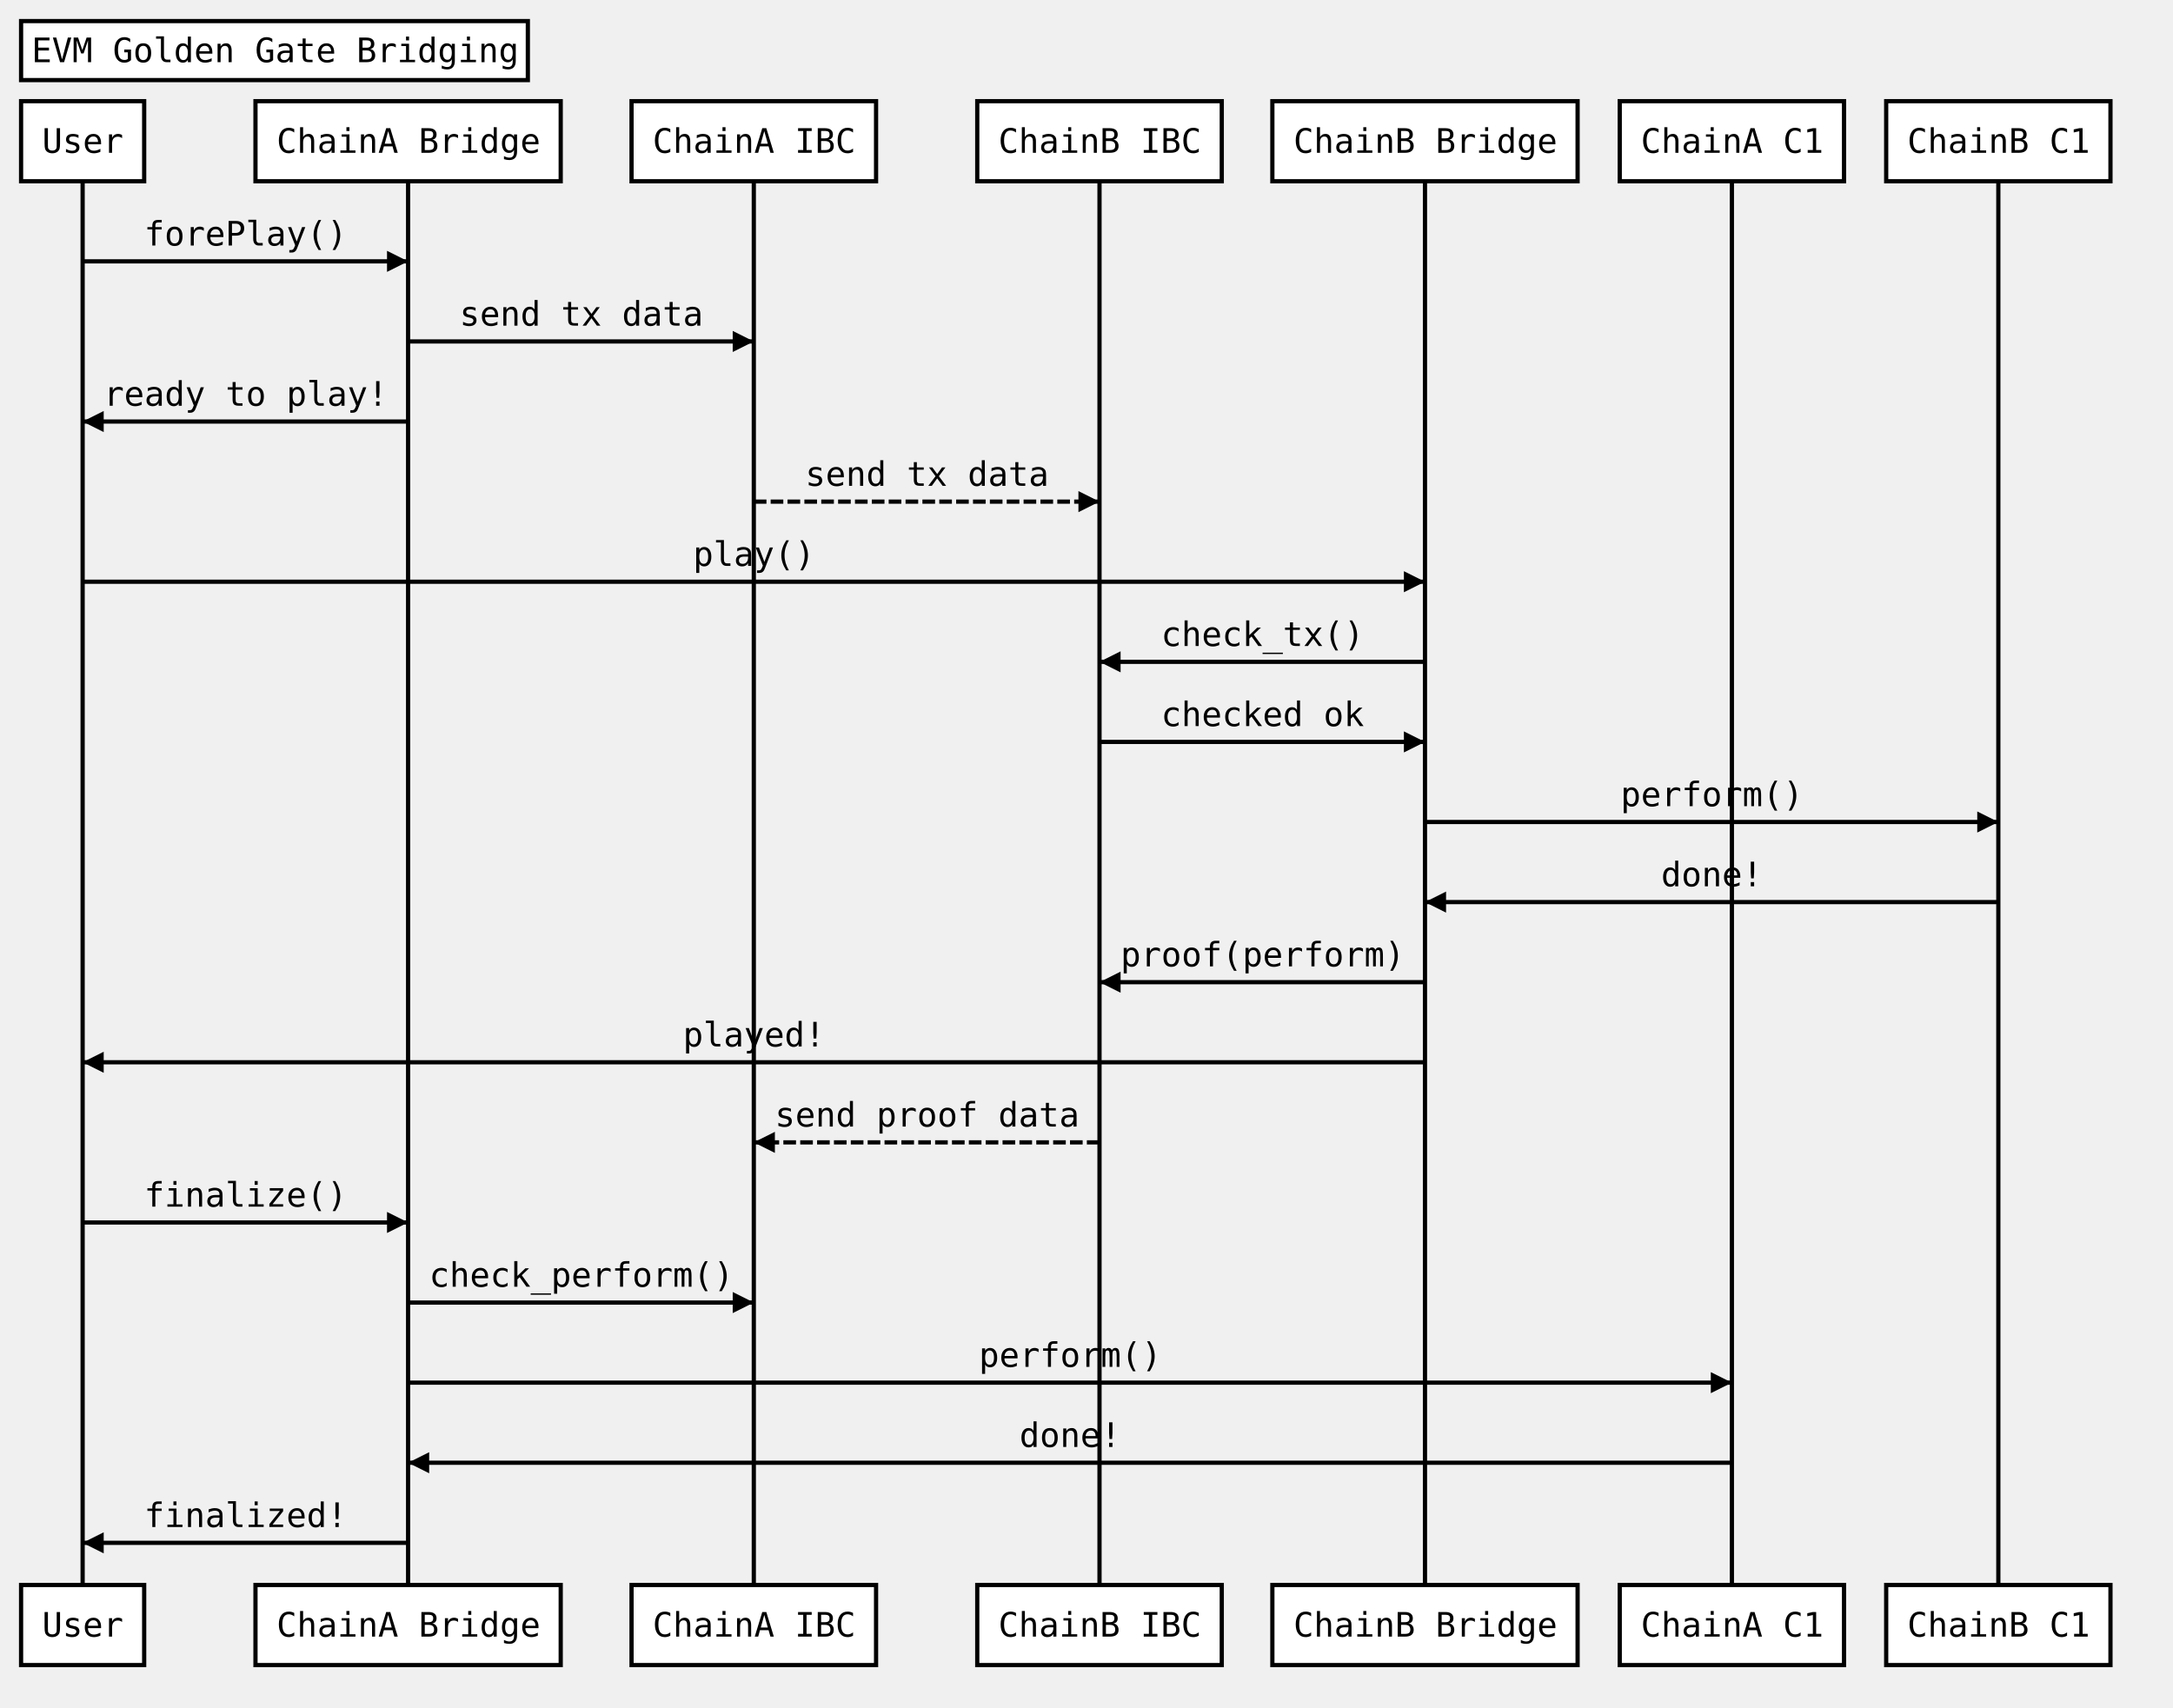
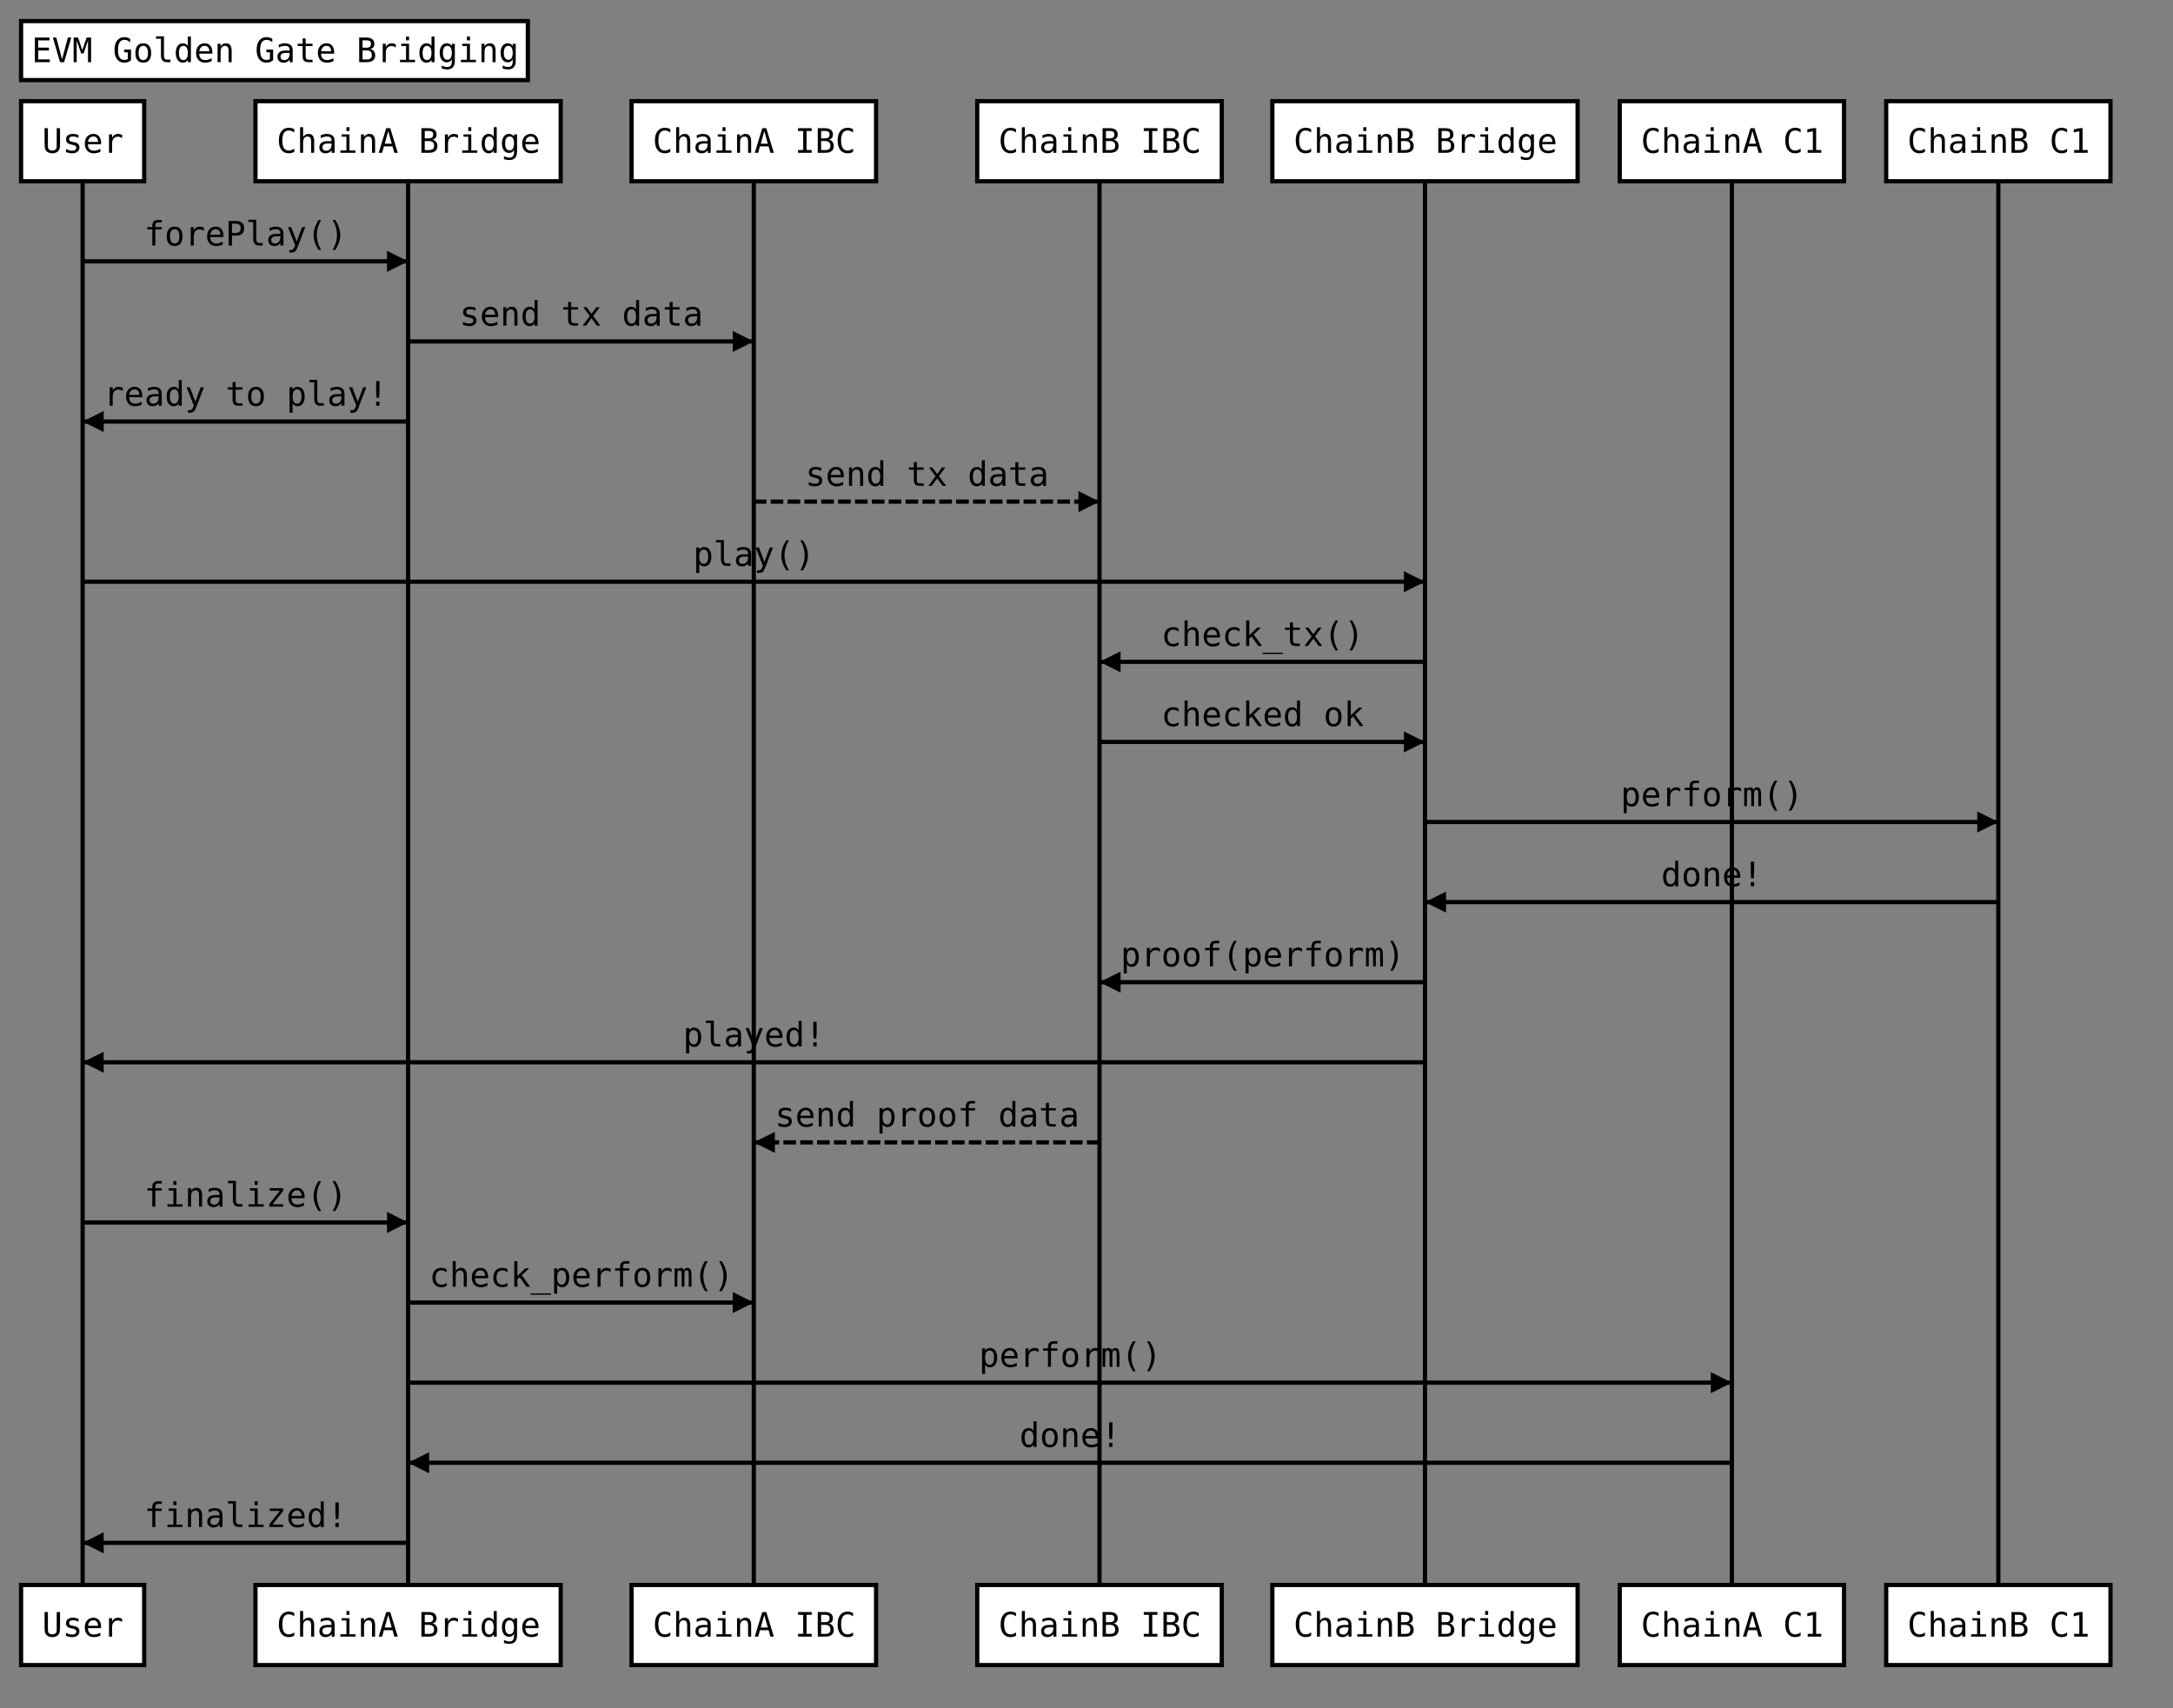
- <svg xmlns="http://www.w3.org/2000/svg" width="1031" height="810">
+ <svg xmlns="http://www.w3.org/2000/svg" id="svg1115" version="1.1" height="810" width="1031">
+   <style id="style1121" />
  <source>Title: EVM Golden Gate Bridging
participant User
participant ChainA Bridge
participant ChainA IBC

participant ChainB IBC
participant ChainB Bridge
participant ChainA C1
participant ChainB C1

User-&gt;ChainA Bridge: forePlay()
ChainA Bridge-&gt; ChainA IBC: send tx data 
ChainA Bridge-&gt;User: ready to play!
ChainA IBC--&gt;ChainB IBC: send tx data
User-&gt;ChainB Bridge: play()
ChainB Bridge-&gt;ChainB IBC: check_tx()
ChainB IBC-&gt;ChainB Bridge: checked ok
ChainB Bridge-&gt;ChainB C1: perform()
ChainB C1-&gt;ChainB Bridge: done!
ChainB Bridge-&gt;ChainB IBC: proof(perform)
ChainB Bridge-&gt;User: played!
ChainB IBC--&gt;ChainA IBC: send proof data
User-&gt;ChainA Bridge: finalize()
ChainA Bridge-&gt;ChainA IBC: check_perform()
ChainA Bridge-&gt;ChainA C1: perform()
ChainA C1-&gt;ChainA Bridge: done!
ChainA Bridge-&gt;User: finalized!</source>
-   <defs>
-     <marker viewBox="0 0 5 5" markerWidth="5" markerHeight="5" orient="auto" refX="5" refY="2.5" id="markerArrowBlock">
-       <path d="M 0 0 L 5 2.5 L 0 5 z" />
+   <rect y="-2.702" x="-1.351" height="817.503" width="1033.703" id="rect1123" style="fill:#808080;stroke:#808080;stroke-width:2;stroke-linecap:round;stroke-linejoin:round;paint-order:fill markers stroke" />
+   <defs id="defs843">
+     <marker id="markerArrowBlock" refY="2.5" refX="5" orient="auto" markerHeight="5" markerWidth="5" viewBox="0 0 5 5">
+       <path id="path837" d="M 0 0 L 5 2.5 L 0 5 z" />
    </marker>
-     <marker viewBox="0 0 9.6 16" markerWidth="4" markerHeight="16" orient="auto" refX="9.6" refY="8" id="markerArrowOpen">
-       <path d="M 9.6,8 1.92,16 0,13.7 5.76,8 0,2.286 1.92,0 9.6,8 z" />
+     <marker id="markerArrowOpen" refY="8" refX="9.6" orient="auto" markerHeight="16" markerWidth="4" viewBox="0 0 9.6 16">
+       <path id="path840" d="M 9.6,8 1.92,16 0,13.7 5.76,8 0,2.286 1.92,0 9.6,8 z" />
    </marker>
  </defs>
-   <g class="title">
-     <rect x="10" y="10" width="240.438" height="28" stroke="#000000" fill="#ffffff" style="stroke-width: 2;" />
-     <text x="15" y="29.5" style="font-size: 16px; font-family: &quot;Andale Mono&quot;, monospace;">
-       <tspan x="15">EVM Golden Gate Bridging</tspan>
-     </text>
-   </g>
-   <g class="actor">
-     <rect x="10" y="48" width="58.406" height="38" stroke="#000000" fill="#ffffff" style="stroke-width: 2;" />
-     <text x="20" y="72.5" style="font-size: 16px; font-family: &quot;Andale Mono&quot;, monospace;">
-       <tspan x="20">User</tspan>
-     </text>
-   </g>
-   <g class="actor">
-     <rect x="10" y="752" width="58.406" height="38" stroke="#000000" fill="#ffffff" style="stroke-width: 2;" />
-     <text x="20" y="776.5" style="font-size: 16px; font-family: &quot;Andale Mono&quot;, monospace;">
-       <tspan x="20">User</tspan>
-     </text>
-   </g>
-   <line x1="39.203" x2="39.203" y1="86" y2="752" stroke="#000000" fill="none" style="stroke-width: 2;" />
-   <g class="actor">
-     <rect x="121.215" y="48" width="144.82" height="38" stroke="#000000" fill="#ffffff" style="stroke-width: 2;" />
-     <text x="131.215" y="72.5" style="font-size: 16px; font-family: &quot;Andale Mono&quot;, monospace;">
-       <tspan x="131.215">ChainA Bridge</tspan>
-     </text>
-   </g>
-   <g class="actor">
-     <rect x="121.215" y="752" width="144.82" height="38" stroke="#000000" fill="#ffffff" style="stroke-width: 2;" />
-     <text x="131.215" y="776.5" style="font-size: 16px; font-family: &quot;Andale Mono&quot;, monospace;">
-       <tspan x="131.215">ChainA Bridge</tspan>
-     </text>
-   </g>
-   <line x1="193.625" x2="193.625" y1="86" y2="752" stroke="#000000" fill="none" style="stroke-width: 2;" />
-   <g class="actor">
-     <rect x="299.641" y="48" width="116.016" height="38" stroke="#000000" fill="#ffffff" style="stroke-width: 2;" />
-     <text x="309.641" y="72.5" style="font-size: 16px; font-family: &quot;Andale Mono&quot;, monospace;">
-       <tspan x="309.641">ChainA IBC</tspan>
-     </text>
-   </g>
-   <g class="actor">
-     <rect x="299.641" y="752" width="116.016" height="38" stroke="#000000" fill="#ffffff" style="stroke-width: 2;" />
-     <text x="309.641" y="776.5" style="font-size: 16px; font-family: &quot;Andale Mono&quot;, monospace;">
-       <tspan x="309.641">ChainA IBC</tspan>
-     </text>
-   </g>
-   <line x1="357.648" x2="357.648" y1="86" y2="752" stroke="#000000" fill="none" style="stroke-width: 2;" />
-   <g class="actor">
-     <rect x="463.664" y="48" width="116.016" height="38" stroke="#000000" fill="#ffffff" style="stroke-width: 2;" />
-     <text x="473.664" y="72.5" style="font-size: 16px; font-family: &quot;Andale Mono&quot;, monospace;">
-       <tspan x="473.664">ChainB IBC</tspan>
-     </text>
-   </g>
-   <g class="actor">
-     <rect x="463.664" y="752" width="116.016" height="38" stroke="#000000" fill="#ffffff" style="stroke-width: 2;" />
-     <text x="473.664" y="776.5" style="font-size: 16px; font-family: &quot;Andale Mono&quot;, monospace;">
-       <tspan x="473.664">ChainB IBC</tspan>
-     </text>
-   </g>
-   <line x1="521.672" x2="521.672" y1="86" y2="752" stroke="#000000" fill="none" style="stroke-width: 2;" />
-   <g class="actor">
-     <rect x="603.684" y="48" width="144.82" height="38" stroke="#000000" fill="#ffffff" style="stroke-width: 2;" />
-     <text x="613.684" y="72.5" style="font-size: 16px; font-family: &quot;Andale Mono&quot;, monospace;">
-       <tspan x="613.684">ChainB Bridge</tspan>
-     </text>
-   </g>
-   <g class="actor">
-     <rect x="603.684" y="752" width="144.82" height="38" stroke="#000000" fill="#ffffff" style="stroke-width: 2;" />
-     <text x="613.684" y="776.5" style="font-size: 16px; font-family: &quot;Andale Mono&quot;, monospace;">
-       <tspan x="613.684">ChainB Bridge</tspan>
-     </text>
-   </g>
-   <line x1="676.094" x2="676.094" y1="86" y2="752" stroke="#000000" fill="none" style="stroke-width: 2;" />
-   <g class="actor">
-     <rect x="768.504" y="48" width="106.414" height="38" stroke="#000000" fill="#ffffff" style="stroke-width: 2;" />
-     <text x="778.504" y="72.5" style="font-size: 16px; font-family: &quot;Andale Mono&quot;, monospace;">
-       <tspan x="778.504">ChainA C1</tspan>
-     </text>
-   </g>
-   <g class="actor">
-     <rect x="768.504" y="752" width="106.414" height="38" stroke="#000000" fill="#ffffff" style="stroke-width: 2;" />
-     <text x="778.504" y="776.5" style="font-size: 16px; font-family: &quot;Andale Mono&quot;, monospace;">
-       <tspan x="778.504">ChainA C1</tspan>
-     </text>
-   </g>
-   <line x1="821.711" x2="821.711" y1="86" y2="752" stroke="#000000" fill="none" style="stroke-width: 2;" />
-   <g class="actor">
-     <rect x="894.918" y="48" width="106.414" height="38" stroke="#000000" fill="#ffffff" style="stroke-width: 2;" />
-     <text x="904.918" y="72.5" style="font-size: 16px; font-family: &quot;Andale Mono&quot;, monospace;">
-       <tspan x="904.918">ChainB C1</tspan>
-     </text>
-   </g>
-   <g class="actor">
-     <rect x="894.918" y="752" width="106.414" height="38" stroke="#000000" fill="#ffffff" style="stroke-width: 2;" />
-     <text x="904.918" y="776.5" style="font-size: 16px; font-family: &quot;Andale Mono&quot;, monospace;">
-       <tspan x="904.918">ChainB C1</tspan>
-     </text>
-   </g>
-   <line x1="948.125" x2="948.125" y1="86" y2="752" stroke="#000000" fill="none" style="stroke-width: 2;" />
-   <g class="signal">
-     <text x="68.406" y="116.5" style="font-size: 16px; font-family: &quot;Andale Mono&quot;, monospace;">
-       <tspan x="68.406">forePlay()</tspan>
-     </text>
-     <line x1="39.203" x2="193.625" y1="124" y2="124" stroke="#000000" fill="none" style="stroke-width: 2; marker-end: url(&quot;#markerArrowBlock&quot;);" />
-   </g>
-   <g class="signal">
-     <text x="218.027" y="154.5" style="font-size: 16px; font-family: &quot;Andale Mono&quot;, monospace;">
-       <tspan x="218.027">send tx data</tspan>
-     </text>
-     <line x1="193.625" x2="357.648" y1="162" y2="162" stroke="#000000" fill="none" style="stroke-width: 2; marker-end: url(&quot;#markerArrowBlock&quot;);" />
-   </g>
-   <g class="signal">
-     <text x="49.203" y="192.5" style="font-size: 16px; font-family: &quot;Andale Mono&quot;, monospace;">
-       <tspan x="49.203">ready to play!</tspan>
-     </text>
-     <line x1="193.625" x2="39.203" y1="200" y2="200" stroke="#000000" fill="none" style="stroke-width: 2; marker-end: url(&quot;#markerArrowBlock&quot;);" />
-   </g>
-   <g class="signal">
-     <text x="382.051" y="230.5" style="font-size: 16px; font-family: &quot;Andale Mono&quot;, monospace;">
-       <tspan x="382.051">send tx data</tspan>
-     </text>
-     <line x1="357.648" x2="521.672" y1="238" y2="238" stroke="#000000" fill="none" style="stroke-width: 2; stroke-dasharray: 6, 2; marker-end: url(&quot;#markerArrowBlock&quot;);" />
-   </g>
-   <g class="signal">
-     <text x="328.844" y="268.5" style="font-size: 16px; font-family: &quot;Andale Mono&quot;, monospace;">
-       <tspan x="328.844">play()</tspan>
-     </text>
-     <line x1="39.203" x2="676.094" y1="276" y2="276" stroke="#000000" fill="none" style="stroke-width: 2; marker-end: url(&quot;#markerArrowBlock&quot;);" />
-   </g>
-   <g class="signal">
-     <text x="550.875" y="306.5" style="font-size: 16px; font-family: &quot;Andale Mono&quot;, monospace;">
-       <tspan x="550.875">check_tx()</tspan>
-     </text>
-     <line x1="676.094" x2="521.672" y1="314" y2="314" stroke="#000000" fill="none" style="stroke-width: 2; marker-end: url(&quot;#markerArrowBlock&quot;);" />
-   </g>
-   <g class="signal">
-     <text x="550.875" y="344.5" style="font-size: 16px; font-family: &quot;Andale Mono&quot;, monospace;">
-       <tspan x="550.875">checked ok</tspan>
-     </text>
-     <line x1="521.672" x2="676.094" y1="352" y2="352" stroke="#000000" fill="none" style="stroke-width: 2; marker-end: url(&quot;#markerArrowBlock&quot;);" />
-   </g>
-   <g class="signal">
-     <text x="768.902" y="382.5" style="font-size: 16px; font-family: &quot;Andale Mono&quot;, monospace;">
-       <tspan x="768.902">perform()</tspan>
-     </text>
-     <line x1="676.094" x2="948.125" y1="390" y2="390" stroke="#000000" fill="none" style="stroke-width: 2; marker-end: url(&quot;#markerArrowBlock&quot;);" />
-   </g>
-   <g class="signal">
-     <text x="788.105" y="420.5" style="font-size: 16px; font-family: &quot;Andale Mono&quot;, monospace;">
-       <tspan x="788.105">done!</tspan>
-     </text>
-     <line x1="948.125" x2="676.094" y1="428" y2="428" stroke="#000000" fill="none" style="stroke-width: 2; marker-end: url(&quot;#markerArrowBlock&quot;);" />
-   </g>
-   <g class="signal">
-     <text x="531.672" y="458.5" style="font-size: 16px; font-family: &quot;Andale Mono&quot;, monospace;">
-       <tspan x="531.672">proof(perform)</tspan>
-     </text>
-     <line x1="676.094" x2="521.672" y1="466" y2="466" stroke="#000000" fill="none" style="stroke-width: 2; marker-end: url(&quot;#markerArrowBlock&quot;);" />
-   </g>
-   <g class="signal">
-     <text x="324.043" y="496.5" style="font-size: 16px; font-family: &quot;Andale Mono&quot;, monospace;">
-       <tspan x="324.043">played!</tspan>
-     </text>
-     <line x1="676.094" x2="39.203" y1="504" y2="504" stroke="#000000" fill="none" style="stroke-width: 2; marker-end: url(&quot;#markerArrowBlock&quot;);" />
-   </g>
-   <g class="signal">
-     <text x="367.648" y="534.5" style="font-size: 16px; font-family: &quot;Andale Mono&quot;, monospace;">
-       <tspan x="367.648">send proof data</tspan>
-     </text>
-     <line x1="521.672" x2="357.648" y1="542" y2="542" stroke="#000000" fill="none" style="stroke-width: 2; stroke-dasharray: 6, 2; marker-end: url(&quot;#markerArrowBlock&quot;);" />
-   </g>
-   <g class="signal">
-     <text x="68.406" y="572.5" style="font-size: 16px; font-family: &quot;Andale Mono&quot;, monospace;">
-       <tspan x="68.406">finalize()</tspan>
-     </text>
-     <line x1="39.203" x2="193.625" y1="580" y2="580" stroke="#000000" fill="none" style="stroke-width: 2; marker-end: url(&quot;#markerArrowBlock&quot;);" />
-   </g>
-   <g class="signal">
-     <text x="203.625" y="610.5" style="font-size: 16px; font-family: &quot;Andale Mono&quot;, monospace;">
-       <tspan x="203.625">check_perform()</tspan>
-     </text>
-     <line x1="193.625" x2="357.648" y1="618" y2="618" stroke="#000000" fill="none" style="stroke-width: 2; marker-end: url(&quot;#markerArrowBlock&quot;);" />
-   </g>
-   <g class="signal">
-     <text x="464.461" y="648.5" style="font-size: 16px; font-family: &quot;Andale Mono&quot;, monospace;">
-       <tspan x="464.461">perform()</tspan>
-     </text>
-     <line x1="193.625" x2="821.711" y1="656" y2="656" stroke="#000000" fill="none" style="stroke-width: 2; marker-end: url(&quot;#markerArrowBlock&quot;);" />
-   </g>
-   <g class="signal">
-     <text x="483.664" y="686.5" style="font-size: 16px; font-family: &quot;Andale Mono&quot;, monospace;">
-       <tspan x="483.664">done!</tspan>
-     </text>
-     <line x1="821.711" x2="193.625" y1="694" y2="694" stroke="#000000" fill="none" style="stroke-width: 2; marker-end: url(&quot;#markerArrowBlock&quot;);" />
-   </g>
-   <g class="signal">
-     <text x="68.406" y="724.5" style="font-size: 16px; font-family: &quot;Andale Mono&quot;, monospace;">
-       <tspan x="68.406">finalized!</tspan>
-     </text>
-     <line x1="193.625" x2="39.203" y1="732" y2="732" stroke="#000000" fill="none" style="stroke-width: 2; marker-end: url(&quot;#markerArrowBlock&quot;);" />
+   <g id="g851" class="title">
+     <rect id="rect845" style="stroke-width: 2;" fill="#ffffff" stroke="#000000" height="28" width="240.438" y="10" x="10" />
+     <text id="text849" style="font-size: 16px; font-family: &quot;Andale Mono&quot;, monospace;" y="29.5" x="15">
+       <tspan id="tspan847" x="15">EVM Golden Gate Bridging</tspan>
+     </text>
+   </g>
+   <g id="g859" class="actor">
+     <rect id="rect853" style="stroke-width: 2;" fill="#ffffff" stroke="#000000" height="38" width="58.406" y="48" x="10" />
+     <text id="text857" style="font-size: 16px; font-family: &quot;Andale Mono&quot;, monospace;" y="72.5" x="20">
+       <tspan id="tspan855" x="20">User</tspan>
+     </text>
+   </g>
+   <g id="g867" class="actor">
+     <rect id="rect861" style="stroke-width: 2;" fill="#ffffff" stroke="#000000" height="38" width="58.406" y="752" x="10" />
+     <text id="text865" style="font-size: 16px; font-family: &quot;Andale Mono&quot;, monospace;" y="776.5" x="20">
+       <tspan id="tspan863" x="20">User</tspan>
+     </text>
+   </g>
+   <line id="line869" style="stroke-width: 2;" fill="none" stroke="#000000" y2="752" y1="86" x2="39.203" x1="39.203" />
+   <g id="g877" class="actor">
+     <rect id="rect871" style="stroke-width: 2;" fill="#ffffff" stroke="#000000" height="38" width="144.82" y="48" x="121.215" />
+     <text id="text875" style="font-size: 16px; font-family: &quot;Andale Mono&quot;, monospace;" y="72.5" x="131.215">
+       <tspan id="tspan873" x="131.215">ChainA Bridge</tspan>
+     </text>
+   </g>
+   <g id="g885" class="actor">
+     <rect id="rect879" style="stroke-width: 2;" fill="#ffffff" stroke="#000000" height="38" width="144.82" y="752" x="121.215" />
+     <text id="text883" style="font-size: 16px; font-family: &quot;Andale Mono&quot;, monospace;" y="776.5" x="131.215">
+       <tspan id="tspan881" x="131.215">ChainA Bridge</tspan>
+     </text>
+   </g>
+   <line id="line887" style="stroke-width: 2;" fill="none" stroke="#000000" y2="752" y1="86" x2="193.625" x1="193.625" />
+   <g id="g895" class="actor">
+     <rect id="rect889" style="stroke-width: 2;" fill="#ffffff" stroke="#000000" height="38" width="116.016" y="48" x="299.641" />
+     <text id="text893" style="font-size: 16px; font-family: &quot;Andale Mono&quot;, monospace;" y="72.5" x="309.641">
+       <tspan id="tspan891" x="309.641">ChainA IBC</tspan>
+     </text>
+   </g>
+   <g id="g903" class="actor">
+     <rect id="rect897" style="stroke-width: 2;" fill="#ffffff" stroke="#000000" height="38" width="116.016" y="752" x="299.641" />
+     <text id="text901" style="font-size: 16px; font-family: &quot;Andale Mono&quot;, monospace;" y="776.5" x="309.641">
+       <tspan id="tspan899" x="309.641">ChainA IBC</tspan>
+     </text>
+   </g>
+   <line id="line905" style="stroke-width: 2;" fill="none" stroke="#000000" y2="752" y1="86" x2="357.648" x1="357.648" />
+   <g id="g913" class="actor">
+     <rect id="rect907" style="stroke-width: 2;" fill="#ffffff" stroke="#000000" height="38" width="116.016" y="48" x="463.664" />
+     <text id="text911" style="font-size: 16px; font-family: &quot;Andale Mono&quot;, monospace;" y="72.5" x="473.664">
+       <tspan id="tspan909" x="473.664">ChainB IBC</tspan>
+     </text>
+   </g>
+   <g id="g921" class="actor">
+     <rect id="rect915" style="stroke-width: 2;" fill="#ffffff" stroke="#000000" height="38" width="116.016" y="752" x="463.664" />
+     <text id="text919" style="font-size: 16px; font-family: &quot;Andale Mono&quot;, monospace;" y="776.5" x="473.664">
+       <tspan id="tspan917" x="473.664">ChainB IBC</tspan>
+     </text>
+   </g>
+   <line id="line923" style="stroke-width: 2;" fill="none" stroke="#000000" y2="752" y1="86" x2="521.672" x1="521.672" />
+   <g id="g931" class="actor">
+     <rect id="rect925" style="stroke-width: 2;" fill="#ffffff" stroke="#000000" height="38" width="144.82" y="48" x="603.684" />
+     <text id="text929" style="font-size: 16px; font-family: &quot;Andale Mono&quot;, monospace;" y="72.5" x="613.684">
+       <tspan id="tspan927" x="613.684">ChainB Bridge</tspan>
+     </text>
+   </g>
+   <g id="g939" class="actor">
+     <rect id="rect933" style="stroke-width: 2;" fill="#ffffff" stroke="#000000" height="38" width="144.82" y="752" x="603.684" />
+     <text id="text937" style="font-size: 16px; font-family: &quot;Andale Mono&quot;, monospace;" y="776.5" x="613.684">
+       <tspan id="tspan935" x="613.684">ChainB Bridge</tspan>
+     </text>
+   </g>
+   <line id="line941" style="stroke-width: 2;" fill="none" stroke="#000000" y2="752" y1="86" x2="676.094" x1="676.094" />
+   <g id="g949" class="actor">
+     <rect id="rect943" style="stroke-width: 2;" fill="#ffffff" stroke="#000000" height="38" width="106.414" y="48" x="768.504" />
+     <text id="text947" style="font-size: 16px; font-family: &quot;Andale Mono&quot;, monospace;" y="72.5" x="778.504">
+       <tspan id="tspan945" x="778.504">ChainA C1</tspan>
+     </text>
+   </g>
+   <g id="g957" class="actor">
+     <rect id="rect951" style="stroke-width: 2;" fill="#ffffff" stroke="#000000" height="38" width="106.414" y="752" x="768.504" />
+     <text id="text955" style="font-size: 16px; font-family: &quot;Andale Mono&quot;, monospace;" y="776.5" x="778.504">
+       <tspan id="tspan953" x="778.504">ChainA C1</tspan>
+     </text>
+   </g>
+   <line id="line959" style="stroke-width: 2;" fill="none" stroke="#000000" y2="752" y1="86" x2="821.711" x1="821.711" />
+   <g id="g967" class="actor">
+     <rect id="rect961" style="stroke-width: 2;" fill="#ffffff" stroke="#000000" height="38" width="106.414" y="48" x="894.918" />
+     <text id="text965" style="font-size: 16px; font-family: &quot;Andale Mono&quot;, monospace;" y="72.5" x="904.918">
+       <tspan id="tspan963" x="904.918">ChainB C1</tspan>
+     </text>
+   </g>
+   <g id="g975" class="actor">
+     <rect id="rect969" style="stroke-width: 2;" fill="#ffffff" stroke="#000000" height="38" width="106.414" y="752" x="894.918" />
+     <text id="text973" style="font-size: 16px; font-family: &quot;Andale Mono&quot;, monospace;" y="776.5" x="904.918">
+       <tspan id="tspan971" x="904.918">ChainB C1</tspan>
+     </text>
+   </g>
+   <line id="line977" style="stroke-width: 2;" fill="none" stroke="#000000" y2="752" y1="86" x2="948.125" x1="948.125" />
+   <g id="g985" class="signal">
+     <text id="text981" style="font-size: 16px; font-family: &quot;Andale Mono&quot;, monospace;" y="116.5" x="68.406">
+       <tspan id="tspan979" x="68.406">forePlay()</tspan>
+     </text>
+     <line id="line983" style="stroke-width: 2; marker-end: url(&quot;#markerArrowBlock&quot;);" fill="none" stroke="#000000" y2="124" y1="124" x2="193.625" x1="39.203" />
+   </g>
+   <g id="g993" class="signal">
+     <text id="text989" style="font-size: 16px; font-family: &quot;Andale Mono&quot;, monospace;" y="154.5" x="218.027">
+       <tspan id="tspan987" x="218.027">send tx data</tspan>
+     </text>
+     <line id="line991" style="stroke-width: 2; marker-end: url(&quot;#markerArrowBlock&quot;);" fill="none" stroke="#000000" y2="162" y1="162" x2="357.648" x1="193.625" />
+   </g>
+   <g id="g1001" class="signal">
+     <text id="text997" style="font-size: 16px; font-family: &quot;Andale Mono&quot;, monospace;" y="192.5" x="49.203">
+       <tspan id="tspan995" x="49.203">ready to play!</tspan>
+     </text>
+     <line id="line999" style="stroke-width: 2; marker-end: url(&quot;#markerArrowBlock&quot;);" fill="none" stroke="#000000" y2="200" y1="200" x2="39.203" x1="193.625" />
+   </g>
+   <g id="g1009" class="signal">
+     <text id="text1005" style="font-size: 16px; font-family: &quot;Andale Mono&quot;, monospace;" y="230.5" x="382.051">
+       <tspan id="tspan1003" x="382.051">send tx data</tspan>
+     </text>
+     <line id="line1007" style="stroke-width: 2; stroke-dasharray: 6, 2; marker-end: url(&quot;#markerArrowBlock&quot;);" fill="none" stroke="#000000" y2="238" y1="238" x2="521.672" x1="357.648" />
+   </g>
+   <g id="g1017" class="signal">
+     <text id="text1013" style="font-size: 16px; font-family: &quot;Andale Mono&quot;, monospace;" y="268.5" x="328.844">
+       <tspan id="tspan1011" x="328.844">play()</tspan>
+     </text>
+     <line id="line1015" style="stroke-width: 2; marker-end: url(&quot;#markerArrowBlock&quot;);" fill="none" stroke="#000000" y2="276" y1="276" x2="676.094" x1="39.203" />
+   </g>
+   <g id="g1025" class="signal">
+     <text id="text1021" style="font-size: 16px; font-family: &quot;Andale Mono&quot;, monospace;" y="306.5" x="550.875">
+       <tspan id="tspan1019" x="550.875">check_tx()</tspan>
+     </text>
+     <line id="line1023" style="stroke-width: 2; marker-end: url(&quot;#markerArrowBlock&quot;);" fill="none" stroke="#000000" y2="314" y1="314" x2="521.672" x1="676.094" />
+   </g>
+   <g id="g1033" class="signal">
+     <text id="text1029" style="font-size: 16px; font-family: &quot;Andale Mono&quot;, monospace;" y="344.5" x="550.875">
+       <tspan id="tspan1027" x="550.875">checked ok</tspan>
+     </text>
+     <line id="line1031" style="stroke-width: 2; marker-end: url(&quot;#markerArrowBlock&quot;);" fill="none" stroke="#000000" y2="352" y1="352" x2="676.094" x1="521.672" />
+   </g>
+   <g id="g1041" class="signal">
+     <text id="text1037" style="font-size: 16px; font-family: &quot;Andale Mono&quot;, monospace;" y="382.5" x="768.902">
+       <tspan id="tspan1035" x="768.902">perform()</tspan>
+     </text>
+     <line id="line1039" style="stroke-width: 2; marker-end: url(&quot;#markerArrowBlock&quot;);" fill="none" stroke="#000000" y2="390" y1="390" x2="948.125" x1="676.094" />
+   </g>
+   <g id="g1049" class="signal">
+     <text id="text1045" style="font-size: 16px; font-family: &quot;Andale Mono&quot;, monospace;" y="420.5" x="788.105">
+       <tspan id="tspan1043" x="788.105">done!</tspan>
+     </text>
+     <line id="line1047" style="stroke-width: 2; marker-end: url(&quot;#markerArrowBlock&quot;);" fill="none" stroke="#000000" y2="428" y1="428" x2="676.094" x1="948.125" />
+   </g>
+   <g id="g1057" class="signal">
+     <text id="text1053" style="font-size: 16px; font-family: &quot;Andale Mono&quot;, monospace;" y="458.5" x="531.672">
+       <tspan id="tspan1051" x="531.672">proof(perform)</tspan>
+     </text>
+     <line id="line1055" style="stroke-width: 2; marker-end: url(&quot;#markerArrowBlock&quot;);" fill="none" stroke="#000000" y2="466" y1="466" x2="521.672" x1="676.094" />
+   </g>
+   <g id="g1065" class="signal">
+     <text id="text1061" style="font-size: 16px; font-family: &quot;Andale Mono&quot;, monospace;" y="496.5" x="324.043">
+       <tspan id="tspan1059" x="324.043">played!</tspan>
+     </text>
+     <line id="line1063" style="stroke-width: 2; marker-end: url(&quot;#markerArrowBlock&quot;);" fill="none" stroke="#000000" y2="504" y1="504" x2="39.203" x1="676.094" />
+   </g>
+   <g id="g1073" class="signal">
+     <text id="text1069" style="font-size: 16px; font-family: &quot;Andale Mono&quot;, monospace;" y="534.5" x="367.648">
+       <tspan id="tspan1067" x="367.648">send proof data</tspan>
+     </text>
+     <line id="line1071" style="stroke-width: 2; stroke-dasharray: 6, 2; marker-end: url(&quot;#markerArrowBlock&quot;);" fill="none" stroke="#000000" y2="542" y1="542" x2="357.648" x1="521.672" />
+   </g>
+   <g id="g1081" class="signal">
+     <text id="text1077" style="font-size: 16px; font-family: &quot;Andale Mono&quot;, monospace;" y="572.5" x="68.406">
+       <tspan id="tspan1075" x="68.406">finalize()</tspan>
+     </text>
+     <line id="line1079" style="stroke-width: 2; marker-end: url(&quot;#markerArrowBlock&quot;);" fill="none" stroke="#000000" y2="580" y1="580" x2="193.625" x1="39.203" />
+   </g>
+   <g id="g1089" class="signal">
+     <text id="text1085" style="font-size: 16px; font-family: &quot;Andale Mono&quot;, monospace;" y="610.5" x="203.625">
+       <tspan id="tspan1083" x="203.625">check_perform()</tspan>
+     </text>
+     <line id="line1087" style="stroke-width: 2; marker-end: url(&quot;#markerArrowBlock&quot;);" fill="none" stroke="#000000" y2="618" y1="618" x2="357.648" x1="193.625" />
+   </g>
+   <g id="g1097" class="signal">
+     <text id="text1093" style="font-size: 16px; font-family: &quot;Andale Mono&quot;, monospace;" y="648.5" x="464.461">
+       <tspan id="tspan1091" x="464.461">perform()</tspan>
+     </text>
+     <line id="line1095" style="stroke-width: 2; marker-end: url(&quot;#markerArrowBlock&quot;);" fill="none" stroke="#000000" y2="656" y1="656" x2="821.711" x1="193.625" />
+   </g>
+   <g id="g1105" class="signal">
+     <text id="text1101" style="font-size: 16px; font-family: &quot;Andale Mono&quot;, monospace;" y="686.5" x="483.664">
+       <tspan id="tspan1099" x="483.664">done!</tspan>
+     </text>
+     <line id="line1103" style="stroke-width: 2; marker-end: url(&quot;#markerArrowBlock&quot;);" fill="none" stroke="#000000" y2="694" y1="694" x2="193.625" x1="821.711" />
+   </g>
+   <g id="g1113" class="signal">
+     <text id="text1109" style="font-size: 16px; font-family: &quot;Andale Mono&quot;, monospace;" y="724.5" x="68.406">
+       <tspan id="tspan1107" x="68.406">finalized!</tspan>
+     </text>
+     <line id="line1111" style="stroke-width: 2; marker-end: url(&quot;#markerArrowBlock&quot;);" fill="none" stroke="#000000" y2="732" y1="732" x2="39.203" x1="193.625" />
  </g>
</svg>
